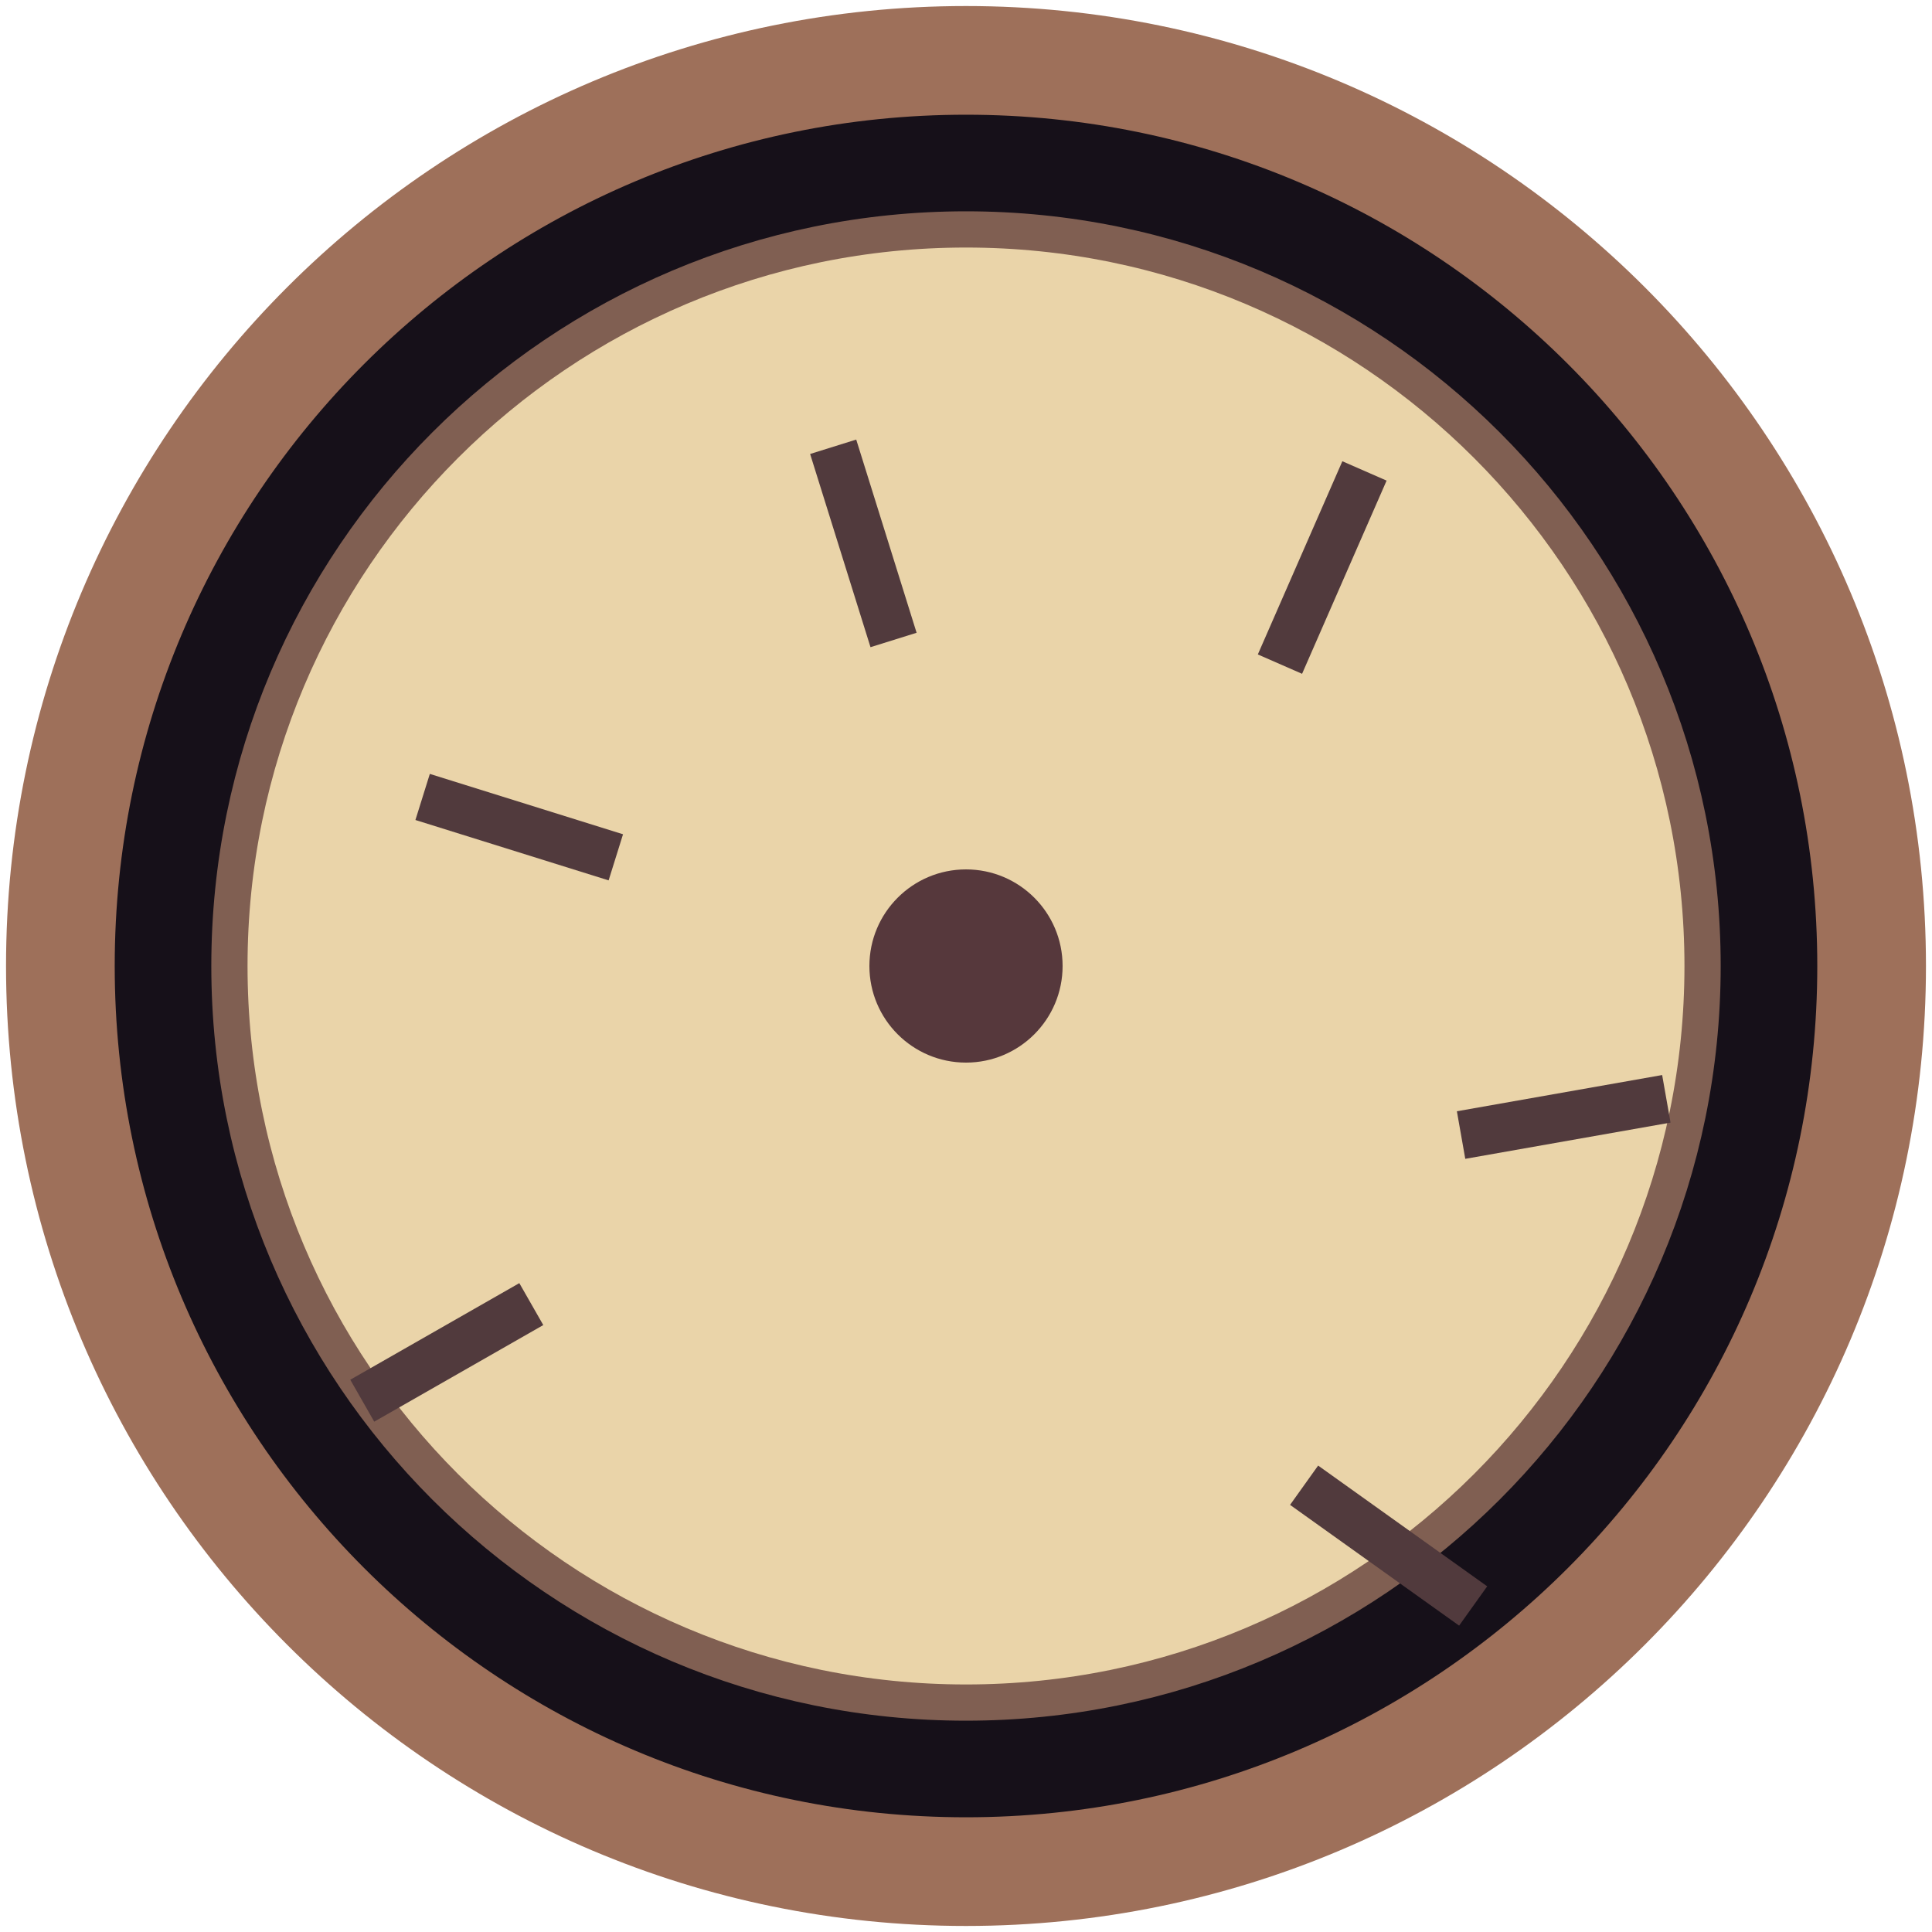
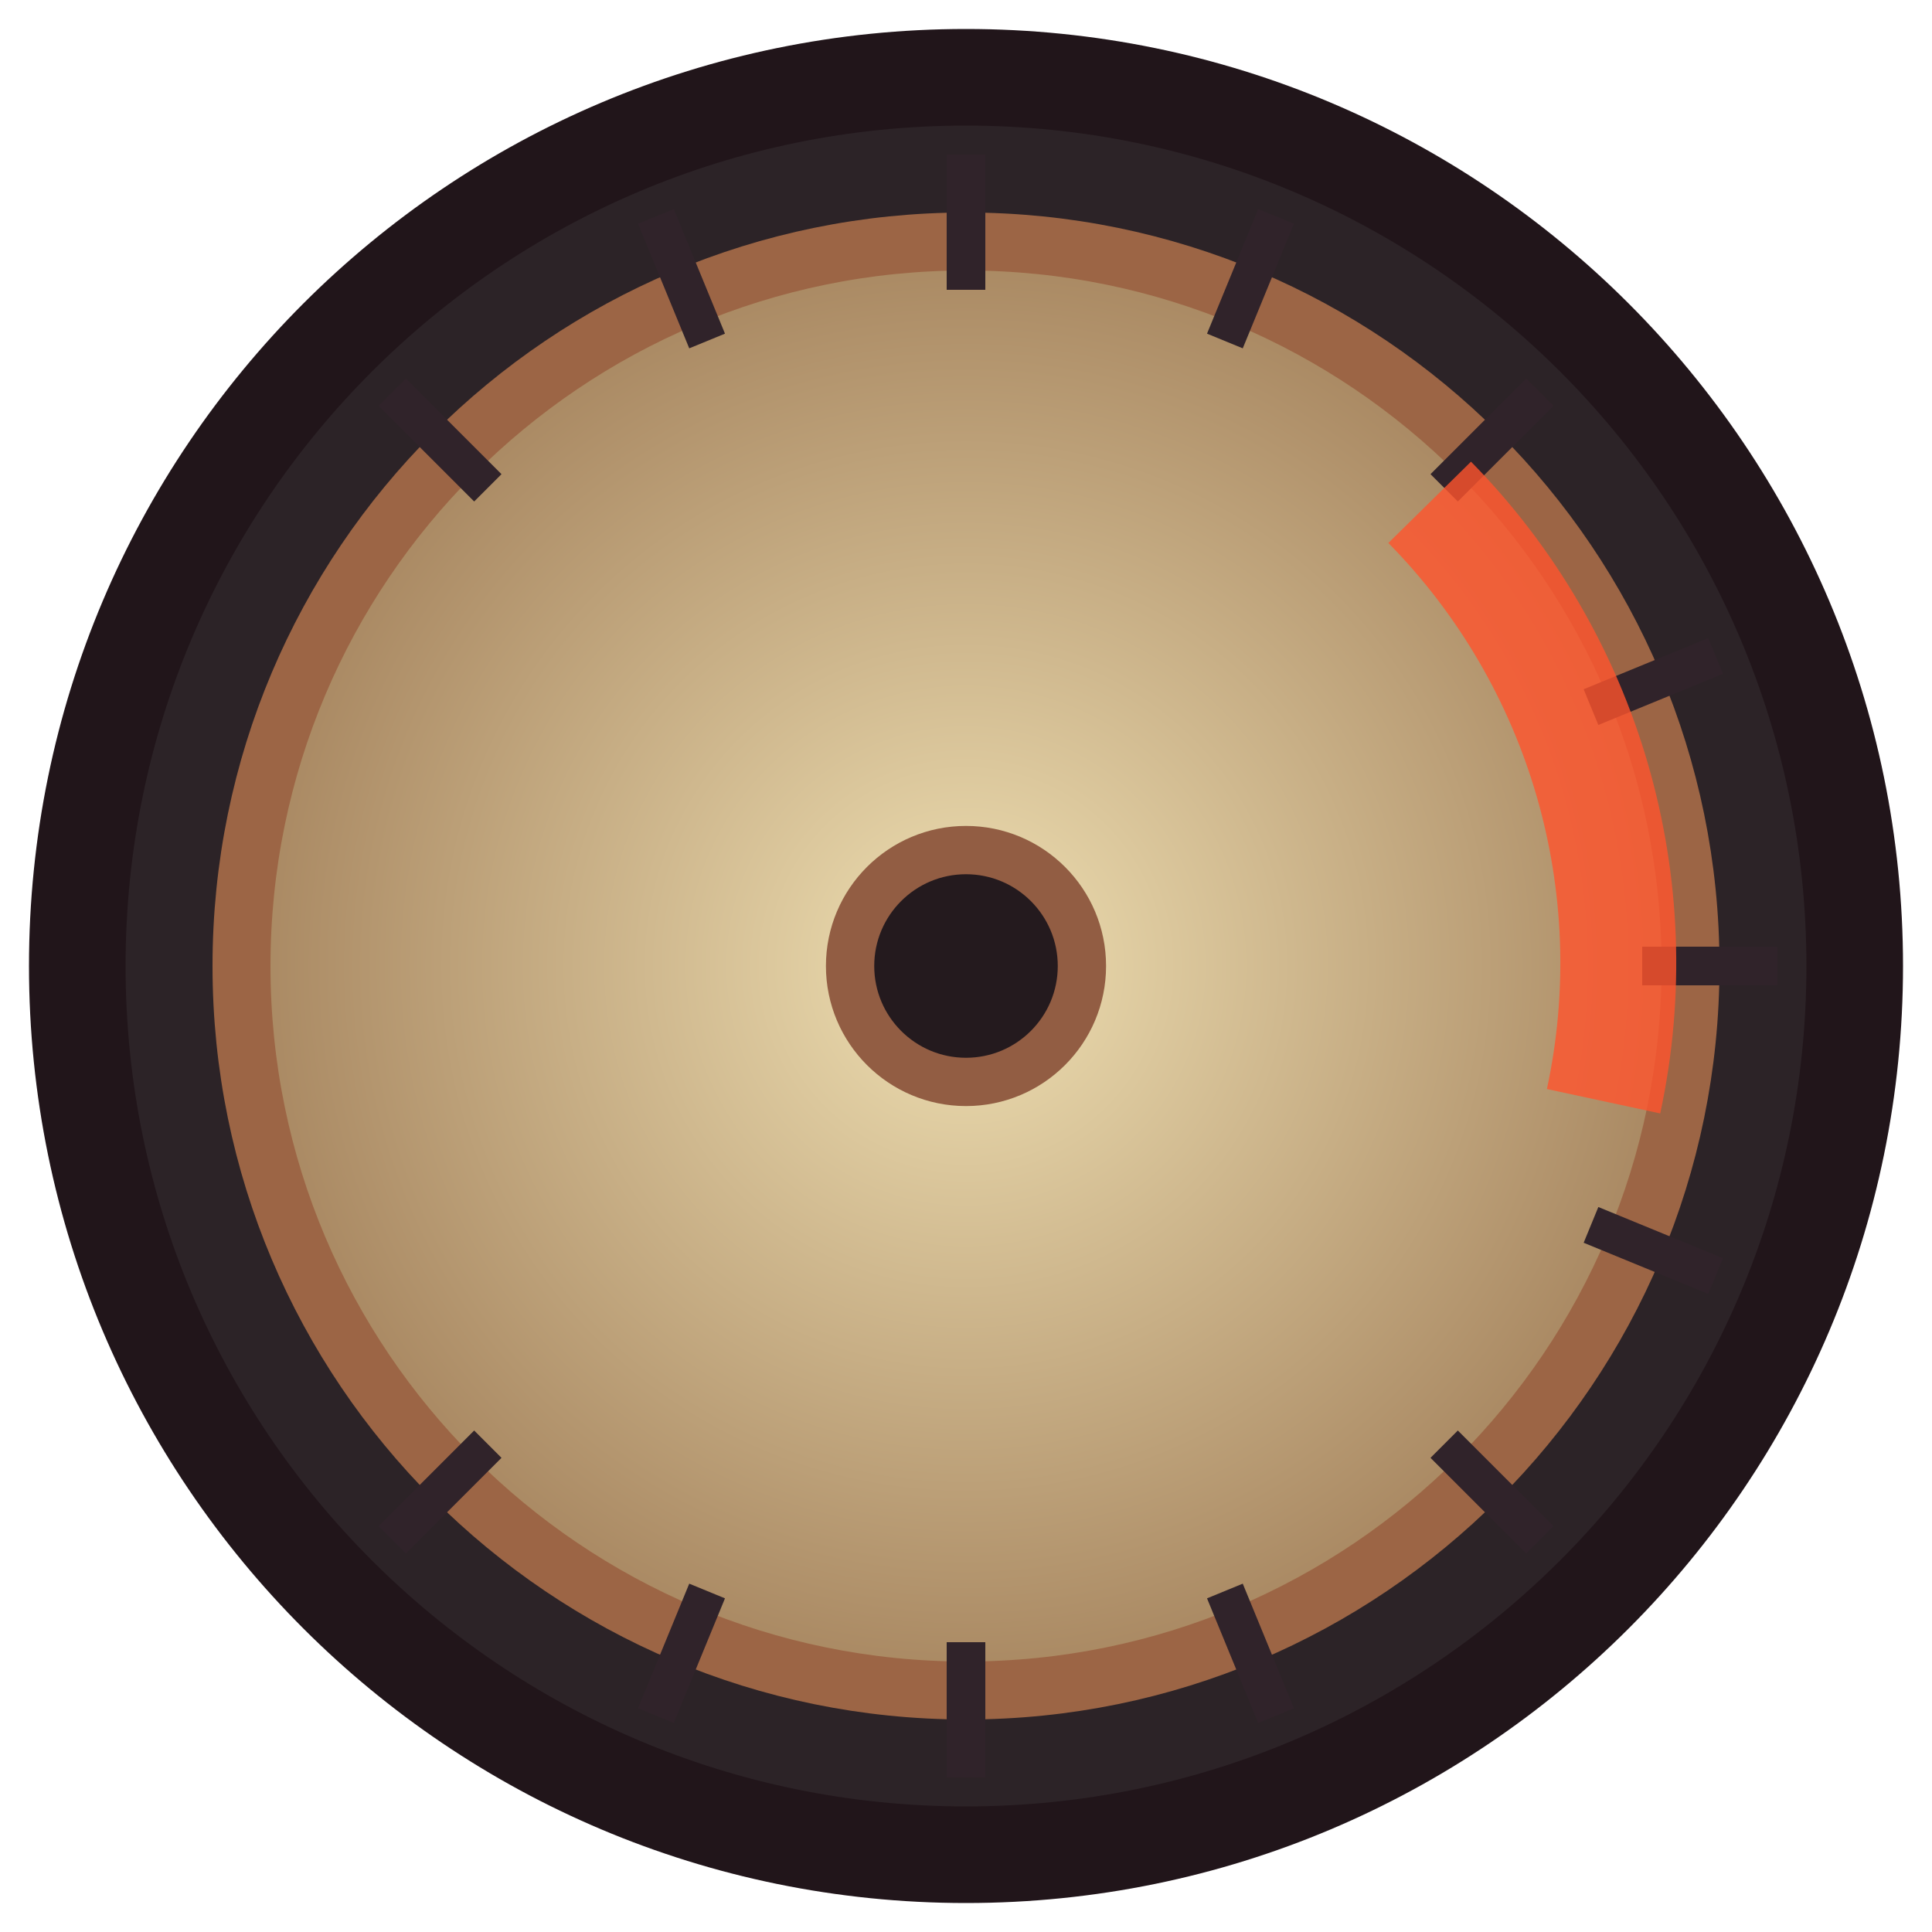
- <svg xmlns="http://www.w3.org/2000/svg" viewBox="0 0 160 160" width="160" height="160">
-   <circle cx="80" cy="80" r="75" fill="#161019" stroke="#9e705a" stroke-width="9" />
-   <circle cx="80" cy="80" r="61" fill="#ead4a9" stroke="#805f52" stroke-width="3" />
-   <g stroke="#513a3d" stroke-width="4">
-     <path d="m30 116 14-8m-9-42 16 5m18-34 5 16m39-14-7 16m32 36-17 3m1 39-14-10" />
+ <svg xmlns="http://www.w3.org/2000/svg" width="200" height="200" viewBox="0 0 200 200">
+   <defs>
+     <radialGradient id="gf">
+       <stop offset="0" stop-color="#efe0b3" />
+       <stop offset="1" stop-color="#a88761" />
+     </radialGradient>
+   </defs>
+   <circle cx="100" cy="100" r="92" fill="#2c2327" stroke="#21151a" stroke-width="10" />
+   <circle cx="100" cy="100" r="75" fill="url(#gf)" stroke="#9c6545" stroke-width="6" />
+   <g stroke="#30232a" stroke-width="4">
+     <line x1="50.5" y1="50.5" x2="40.6" y2="40.6" />
+     <line x1="73.2" y1="35.3" x2="67.9" y2="22.4" />
+     <line x1="100.0" y1="30.0" x2="100.0" y2="16.0" />
+     <line x1="126.8" y1="35.3" x2="132.1" y2="22.4" />
+     <line x1="149.5" y1="50.5" x2="159.4" y2="40.6" />
+     <line x1="164.7" y1="73.2" x2="177.6" y2="67.9" />
+     <line x1="170.0" y1="100.0" x2="184.0" y2="100.0" />
+     <line x1="164.7" y1="126.8" x2="177.6" y2="132.1" />
+     <line x1="149.5" y1="149.5" x2="159.4" y2="159.4" />
+     <line x1="126.8" y1="164.7" x2="132.1" y2="177.6" />
+     <line x1="100.0" y1="170.0" x2="100.0" y2="184.0" />
+     <line x1="73.2" y1="164.7" x2="67.9" y2="177.6" />
+     <line x1="50.5" y1="149.5" x2="40.6" y2="159.4" />
  </g>
-   <circle cx="80" cy="80" r="8" fill="#56383c" />
+   <path d="M148 52 A68 68 0 0 1 166 114" fill="none" stroke="#ff542d" stroke-width="12" opacity=".8" />
+   <circle cx="100" cy="100" r="12" fill="#241a1e" stroke="#925d43" stroke-width="5" />
</svg>
